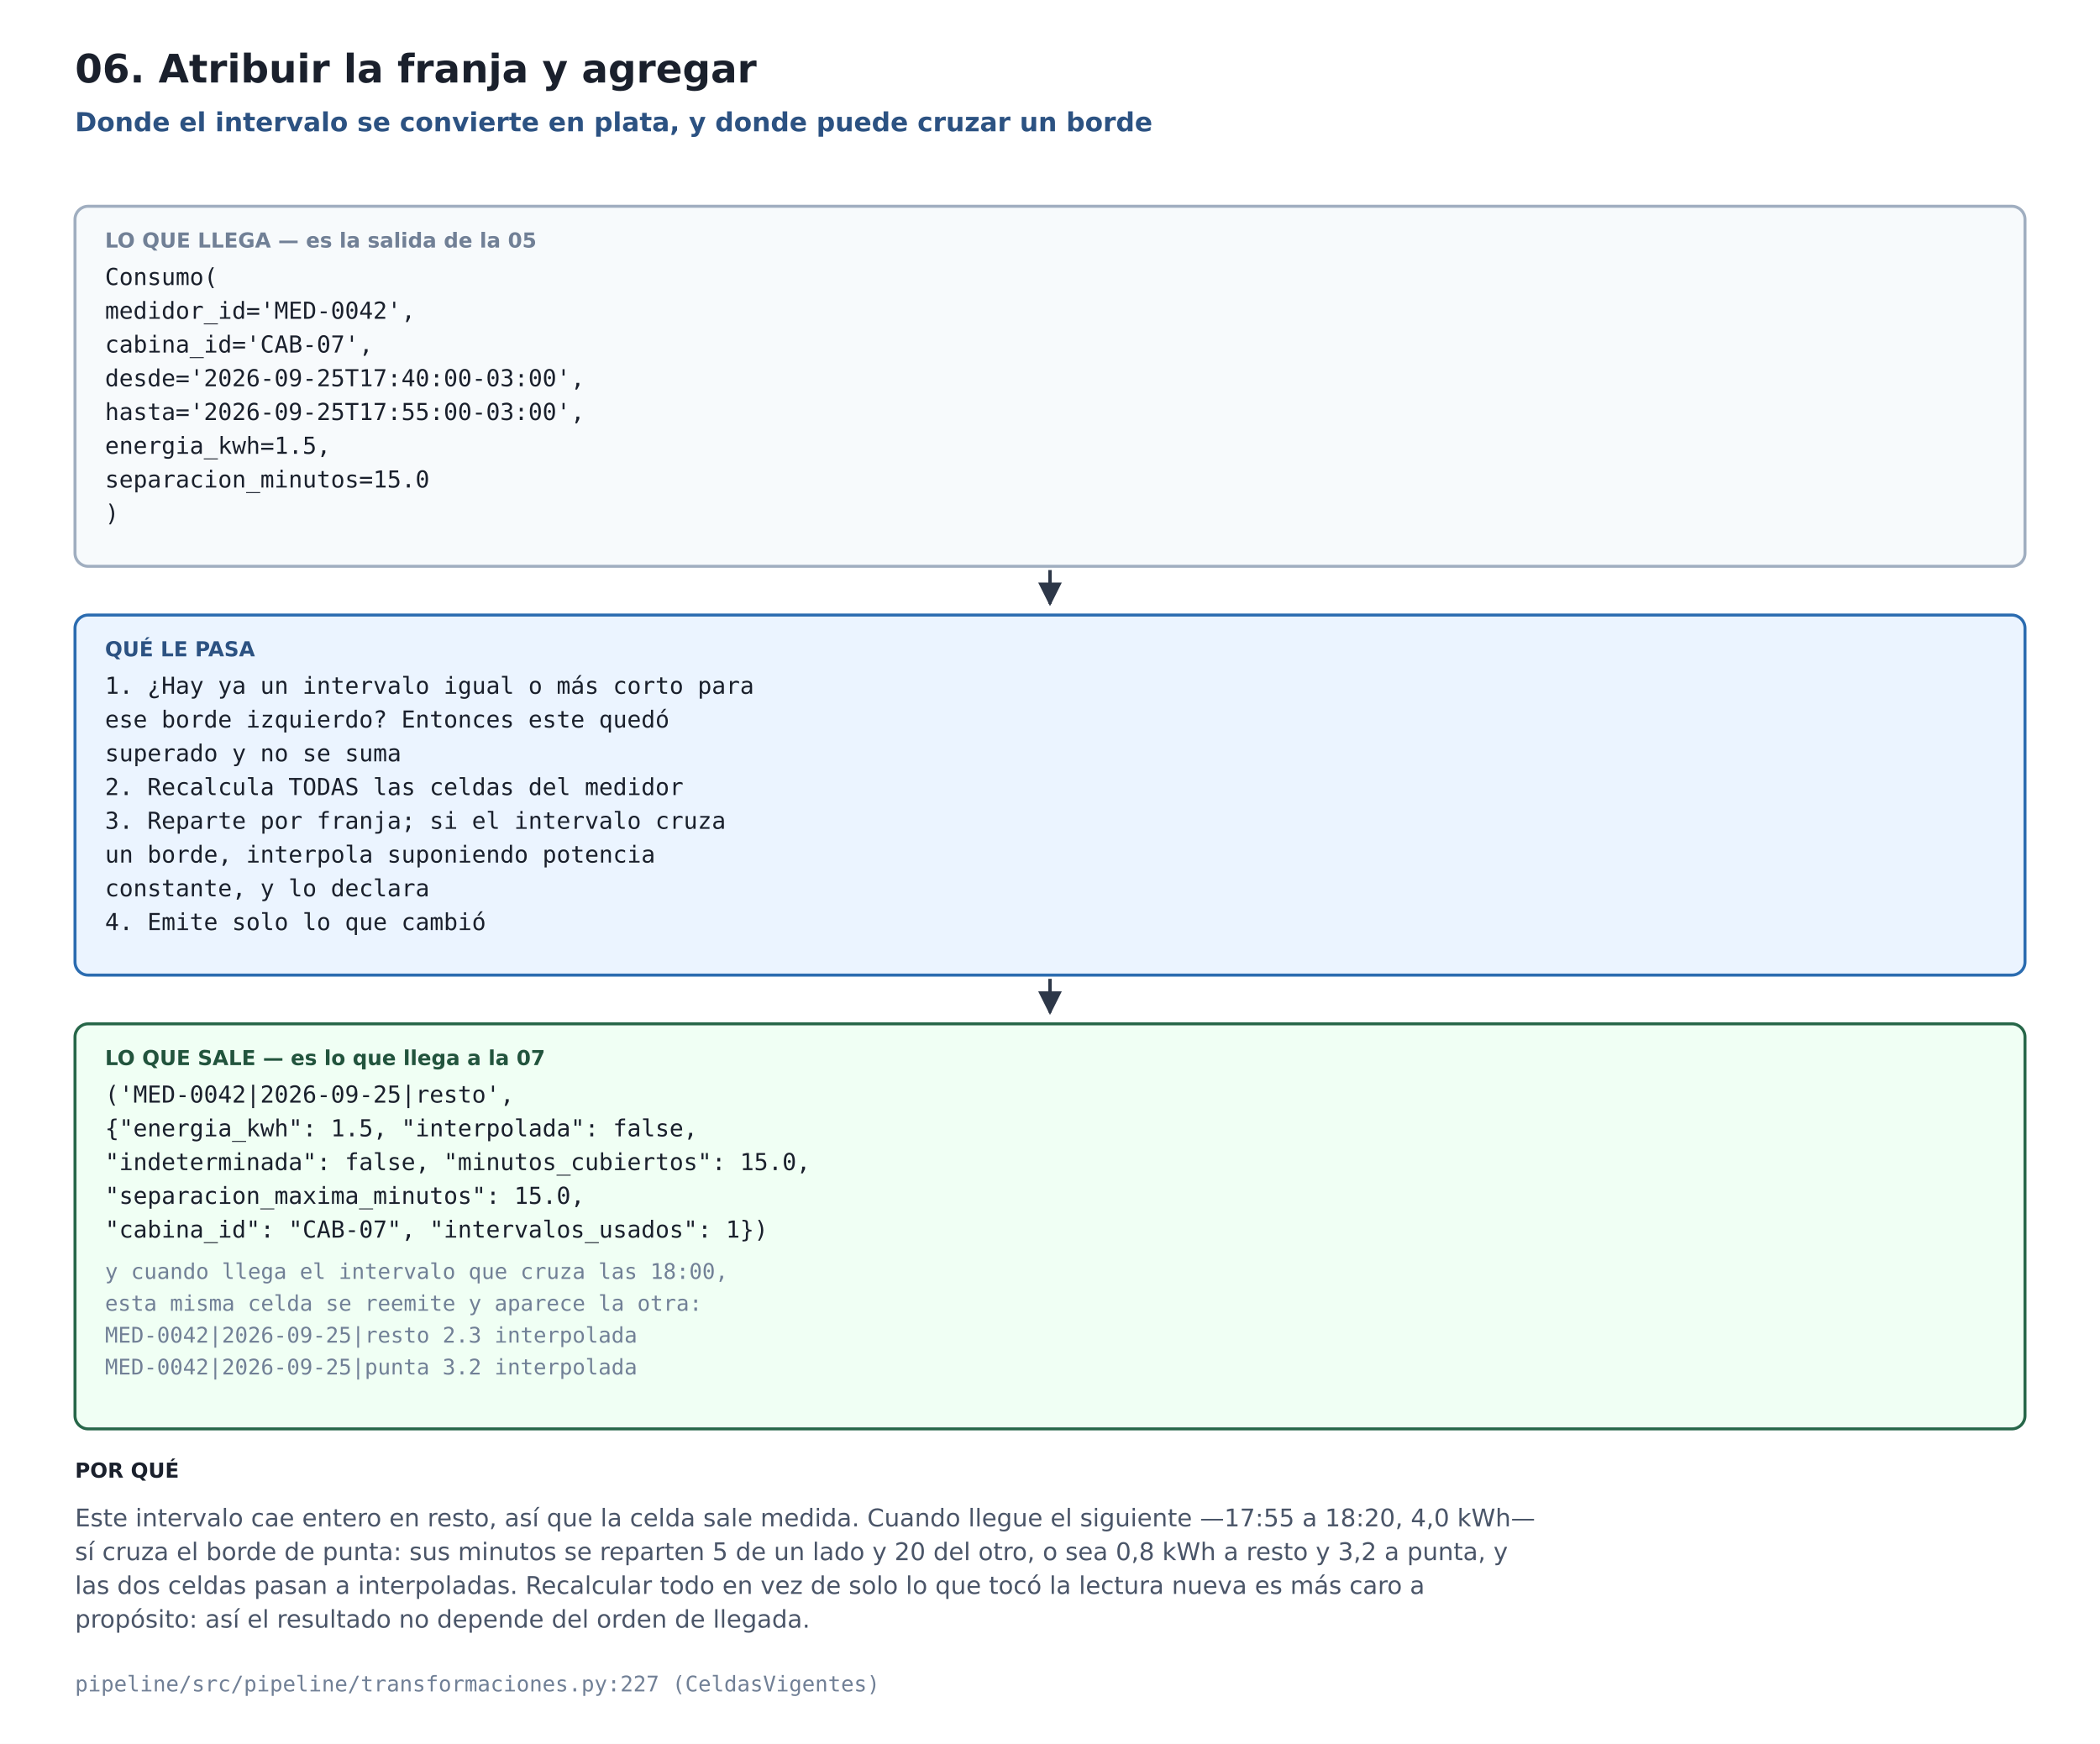
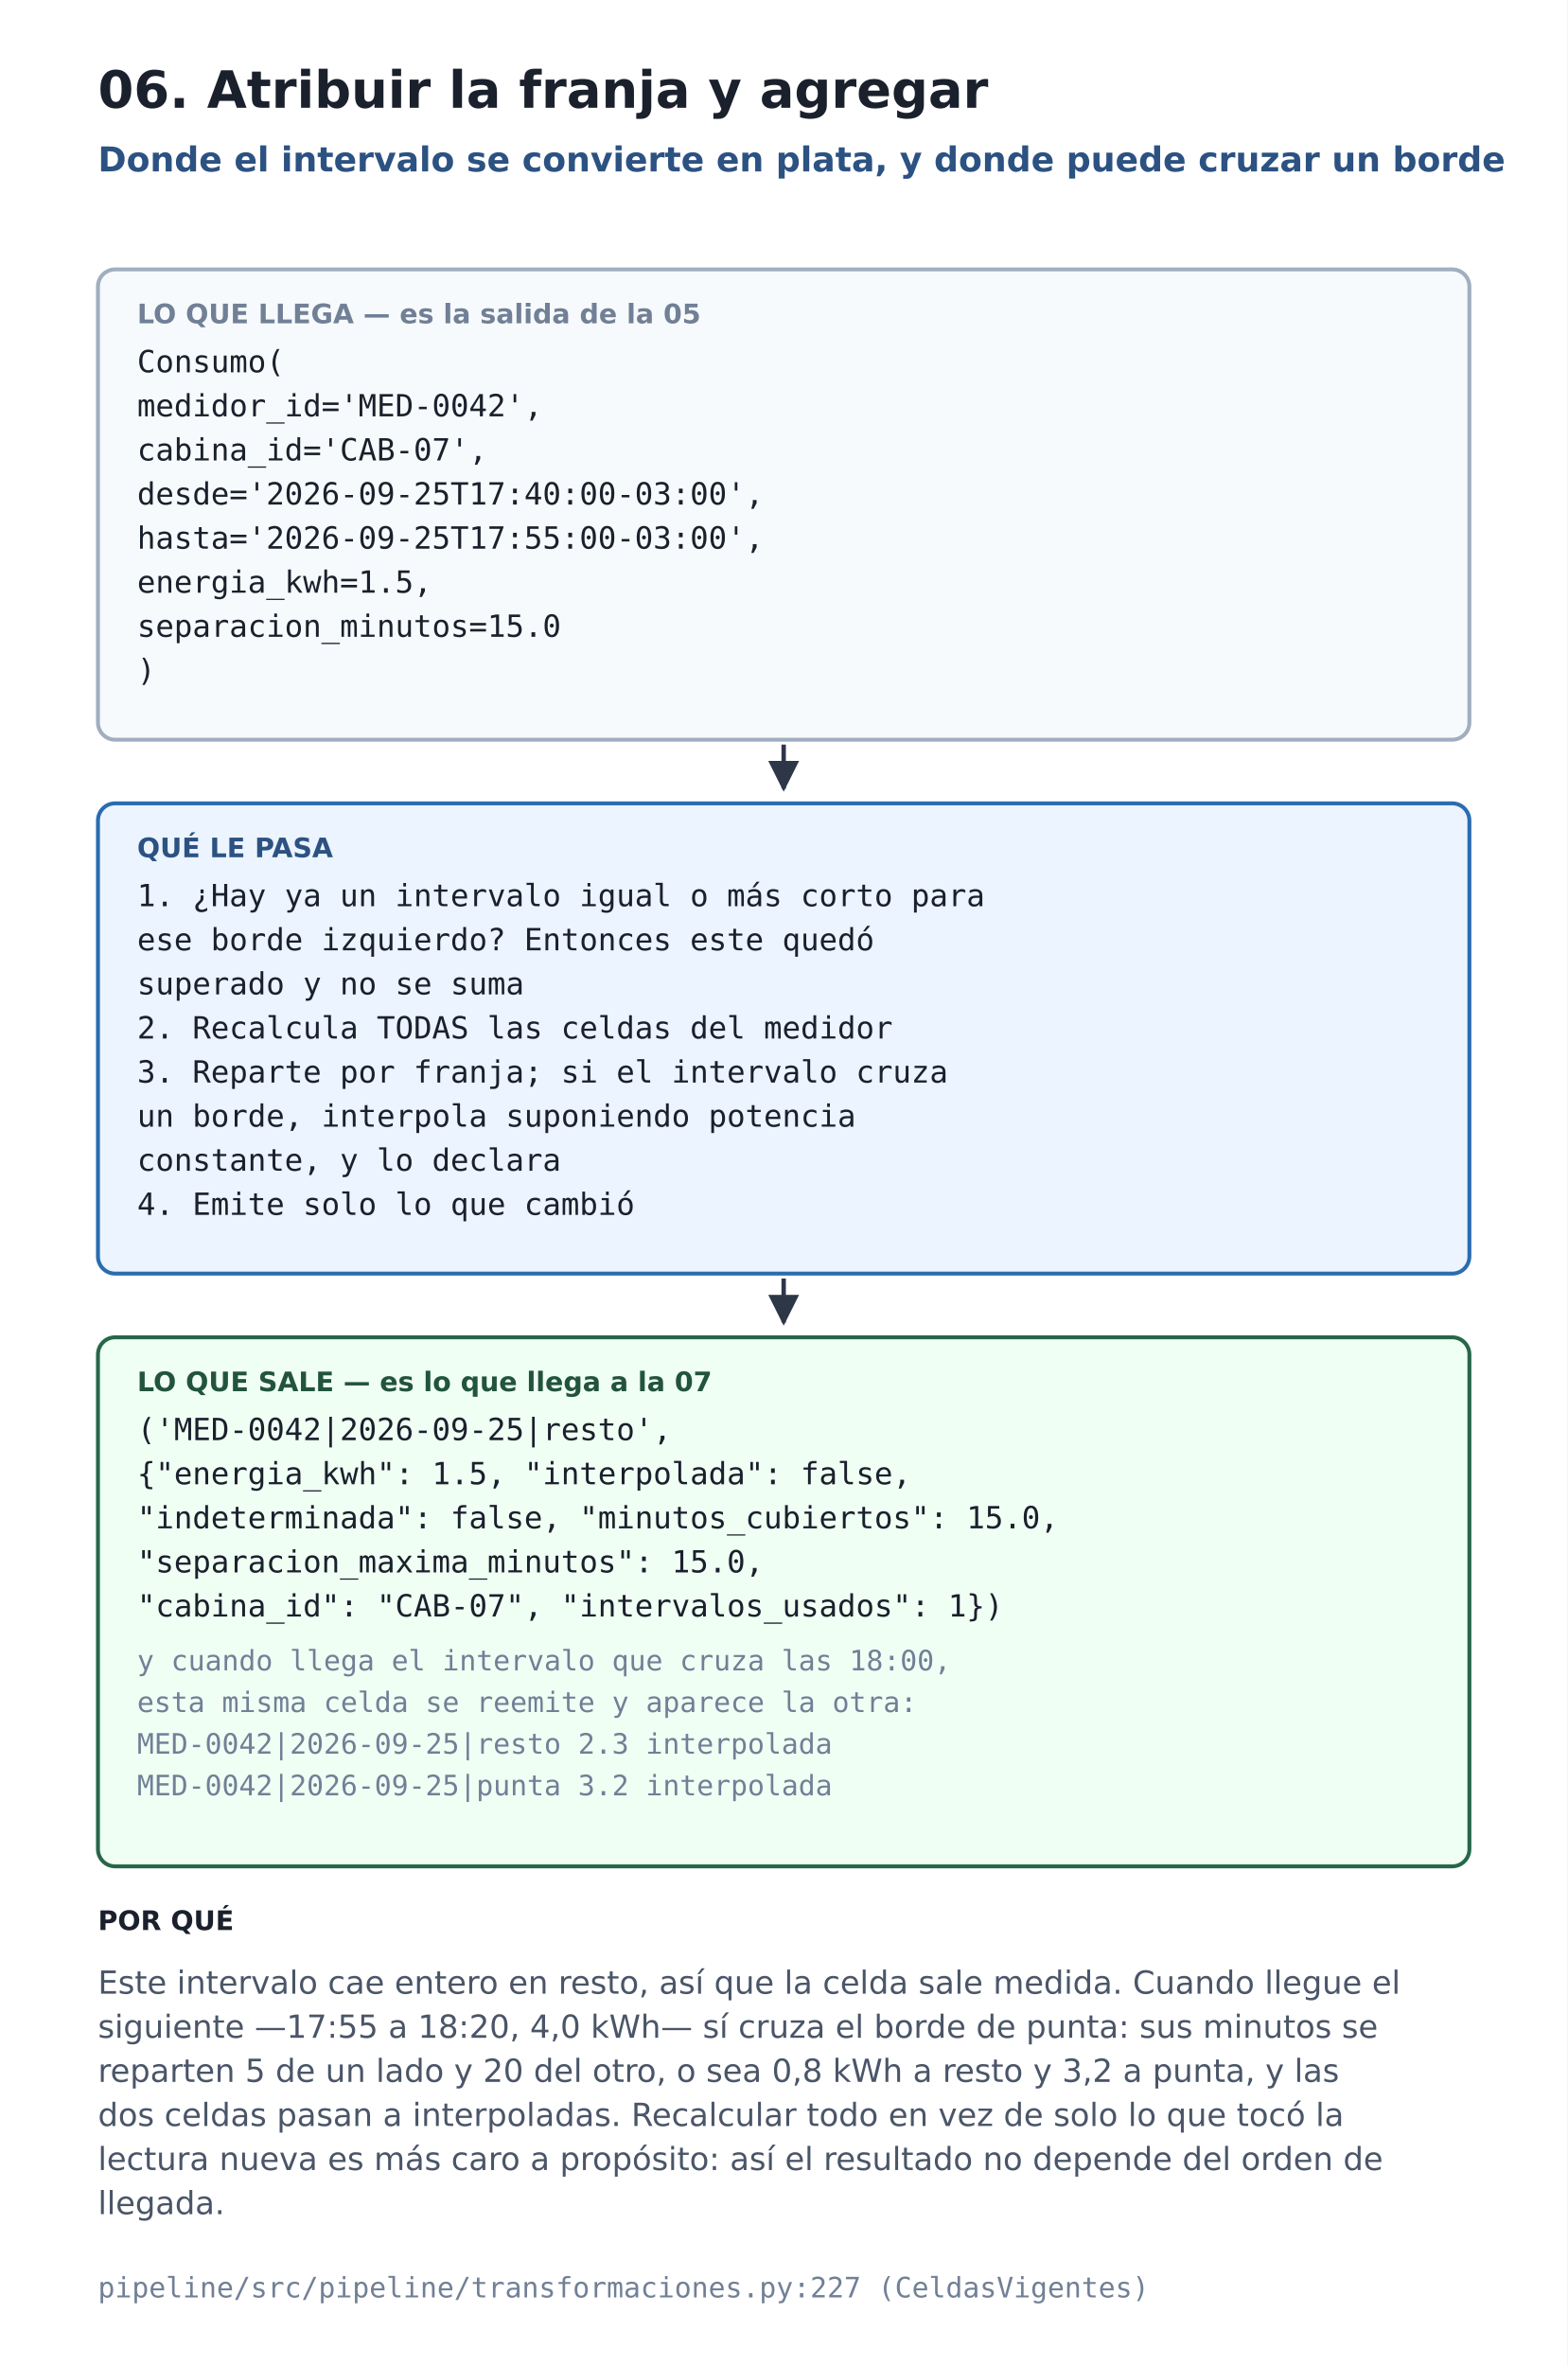
- <svg xmlns="http://www.w3.org/2000/svg" viewBox="0 0 1120 930" width="1120" height="930" font-family="'DejaVu Sans','Helvetica Neue',Arial,sans-serif">
+ <svg xmlns="http://www.w3.org/2000/svg" viewBox="0 0 640 966" width="640" height="966" font-family="'DejaVu Sans','Helvetica Neue',Arial,sans-serif">
  <defs>
    <marker id="fl" viewBox="0 0 10 10" refX="9" refY="5" markerWidth="7" markerHeight="7" orient="auto-start-reverse">
      <path d="M 0 0 L 10 5 L 0 10 z" fill="#2d3748" />
    </marker>
    <marker id="flr" viewBox="0 0 10 10" refX="9" refY="5" markerWidth="7" markerHeight="7" orient="auto-start-reverse">
      <path d="M 0 0 L 10 5 L 0 10 z" fill="#c53030" />
    </marker>
  </defs>
-   <rect width="1120" height="930" fill="#ffffff" />
+   <rect width="640" height="966" fill="#ffffff" />
  <text x="40" y="44" font-family="'DejaVu Sans','Helvetica Neue',Arial,sans-serif" font-size="21" fill="#1a202c" font-weight="600" text-anchor="start">06. Atribuir la franja y agregar</text>
  <text x="40" y="70" font-family="'DejaVu Sans','Helvetica Neue',Arial,sans-serif" font-size="14" fill="#2c5282" font-weight="600" text-anchor="start">Donde el intervalo se convierte en plata, y donde puede cruzar un borde</text>
-   <rect x="40" y="110" width="1040" height="192" rx="7" fill="#f7fafc" stroke="#a0aec0" stroke-width="1.6" />
+   <rect x="40" y="110" width="560" height="192" rx="7" fill="#f7fafc" stroke="#a0aec0" stroke-width="1.6" />
  <text x="56" y="132" font-family="'DejaVu Sans','Helvetica Neue',Arial,sans-serif" font-size="11" fill="#718096" font-weight="700" text-anchor="start">LO QUE LLEGA — es la salida de la 05</text>
  <text x="56" y="152" font-family="'DejaVu Sans Mono','Menlo',monospace" font-size="12.5" fill="#1a202c" font-weight="normal" text-anchor="start">Consumo(</text>
  <text x="56" y="170" font-family="'DejaVu Sans Mono','Menlo',monospace" font-size="12.5" fill="#1a202c" font-weight="normal" text-anchor="start">  medidor_id='MED-0042',</text>
  <text x="56" y="188" font-family="'DejaVu Sans Mono','Menlo',monospace" font-size="12.5" fill="#1a202c" font-weight="normal" text-anchor="start">  cabina_id='CAB-07',</text>
  <text x="56" y="206" font-family="'DejaVu Sans Mono','Menlo',monospace" font-size="12.5" fill="#1a202c" font-weight="normal" text-anchor="start">  desde='2026-09-25T17:40:00-03:00',</text>
  <text x="56" y="224" font-family="'DejaVu Sans Mono','Menlo',monospace" font-size="12.5" fill="#1a202c" font-weight="normal" text-anchor="start">  hasta='2026-09-25T17:55:00-03:00',</text>
  <text x="56" y="242" font-family="'DejaVu Sans Mono','Menlo',monospace" font-size="12.5" fill="#1a202c" font-weight="normal" text-anchor="start">  energia_kwh=1.5,</text>
  <text x="56" y="260" font-family="'DejaVu Sans Mono','Menlo',monospace" font-size="12.5" fill="#1a202c" font-weight="normal" text-anchor="start">  separacion_minutos=15.0</text>
  <text x="56" y="278" font-family="'DejaVu Sans Mono','Menlo',monospace" font-size="12.5" fill="#1a202c" font-weight="normal" text-anchor="start">)</text>
-   <line x1="560" y1="304" x2="560" y2="322" stroke="#2d3748" stroke-width="1.8" marker-end="url(#fl)" />
-   <rect x="40" y="328" width="1040" height="192" rx="7" fill="#ebf4ff" stroke="#2b6cb0" stroke-width="1.6" />
+   <line x1="320" y1="304" x2="320" y2="322" stroke="#2d3748" stroke-width="1.8" marker-end="url(#fl)" />
+   <rect x="40" y="328" width="560" height="192" rx="7" fill="#ebf4ff" stroke="#2b6cb0" stroke-width="1.6" />
  <text x="56" y="350" font-family="'DejaVu Sans','Helvetica Neue',Arial,sans-serif" font-size="11" fill="#2c5282" font-weight="700" text-anchor="start">QUÉ LE PASA</text>
  <text x="56" y="370" font-family="'DejaVu Sans Mono','Menlo',monospace" font-size="12.5" fill="#1a202c" font-weight="normal" text-anchor="start">1. ¿Hay ya un intervalo igual o más corto para</text>
  <text x="56" y="388" font-family="'DejaVu Sans Mono','Menlo',monospace" font-size="12.5" fill="#1a202c" font-weight="normal" text-anchor="start">   ese borde izquierdo? Entonces este quedó</text>
  <text x="56" y="406" font-family="'DejaVu Sans Mono','Menlo',monospace" font-size="12.5" fill="#1a202c" font-weight="normal" text-anchor="start">   superado y no se suma</text>
  <text x="56" y="424" font-family="'DejaVu Sans Mono','Menlo',monospace" font-size="12.5" fill="#1a202c" font-weight="normal" text-anchor="start">2. Recalcula TODAS las celdas del medidor</text>
  <text x="56" y="442" font-family="'DejaVu Sans Mono','Menlo',monospace" font-size="12.5" fill="#1a202c" font-weight="normal" text-anchor="start">3. Reparte por franja; si el intervalo cruza</text>
  <text x="56" y="460" font-family="'DejaVu Sans Mono','Menlo',monospace" font-size="12.5" fill="#1a202c" font-weight="normal" text-anchor="start">   un borde, interpola suponiendo potencia</text>
  <text x="56" y="478" font-family="'DejaVu Sans Mono','Menlo',monospace" font-size="12.5" fill="#1a202c" font-weight="normal" text-anchor="start">   constante, y lo declara</text>
  <text x="56" y="496" font-family="'DejaVu Sans Mono','Menlo',monospace" font-size="12.5" fill="#1a202c" font-weight="normal" text-anchor="start">4. Emite solo lo que cambió</text>
-   <line x1="560" y1="522" x2="560" y2="540" stroke="#2d3748" stroke-width="1.8" marker-end="url(#fl)" />
-   <rect x="40" y="546" width="1040" height="216" rx="7" fill="#f0fff4" stroke="#276749" stroke-width="1.6" />
+   <line x1="320" y1="522" x2="320" y2="540" stroke="#2d3748" stroke-width="1.8" marker-end="url(#fl)" />
+   <rect x="40" y="546" width="560" height="216" rx="7" fill="#f0fff4" stroke="#276749" stroke-width="1.6" />
  <text x="56" y="568" font-family="'DejaVu Sans','Helvetica Neue',Arial,sans-serif" font-size="11" fill="#22543d" font-weight="700" text-anchor="start">LO QUE SALE — es lo que llega a la 07</text>
  <text x="56" y="588" font-family="'DejaVu Sans Mono','Menlo',monospace" font-size="12.5" fill="#1a202c" font-weight="normal" text-anchor="start">('MED-0042|2026-09-25|resto',</text>
  <text x="56" y="606" font-family="'DejaVu Sans Mono','Menlo',monospace" font-size="12.5" fill="#1a202c" font-weight="normal" text-anchor="start"> {"energia_kwh": 1.5, "interpolada": false,</text>
  <text x="56" y="624" font-family="'DejaVu Sans Mono','Menlo',monospace" font-size="12.5" fill="#1a202c" font-weight="normal" text-anchor="start">  "indeterminada": false, "minutos_cubiertos": 15.0,</text>
  <text x="56" y="642" font-family="'DejaVu Sans Mono','Menlo',monospace" font-size="12.5" fill="#1a202c" font-weight="normal" text-anchor="start">  "separacion_maxima_minutos": 15.0,</text>
  <text x="56" y="660" font-family="'DejaVu Sans Mono','Menlo',monospace" font-size="12.5" fill="#1a202c" font-weight="normal" text-anchor="start">  "cabina_id": "CAB-07", "intervalos_usados": 1})</text>
  <text x="56" y="682" font-family="'DejaVu Sans Mono','Menlo',monospace" font-size="11.5" fill="#718096" font-weight="normal" text-anchor="start">y cuando llega el intervalo que cruza las 18:00,</text>
  <text x="56" y="699" font-family="'DejaVu Sans Mono','Menlo',monospace" font-size="11.5" fill="#718096" font-weight="normal" text-anchor="start">esta misma celda se reemite y aparece la otra:</text>
  <text x="56" y="716" font-family="'DejaVu Sans Mono','Menlo',monospace" font-size="11.5" fill="#718096" font-weight="normal" text-anchor="start">  MED-0042|2026-09-25|resto  2.3  interpolada</text>
  <text x="56" y="733" font-family="'DejaVu Sans Mono','Menlo',monospace" font-size="11.5" fill="#718096" font-weight="normal" text-anchor="start">  MED-0042|2026-09-25|punta  3.2  interpolada</text>
  <text x="40" y="788" font-family="'DejaVu Sans','Helvetica Neue',Arial,sans-serif" font-size="11" fill="#1a202c" font-weight="700" text-anchor="start">POR QUÉ</text>
-   <text x="40" y="814" font-family="'DejaVu Sans','Helvetica Neue',Arial,sans-serif" font-size="13" fill="#4a5568" font-weight="normal" text-anchor="start">Este intervalo cae entero en resto, así que la celda sale medida. Cuando llegue el siguiente —17:55 a 18:20, 4,0 kWh—</text>
-   <text x="40" y="832" font-family="'DejaVu Sans','Helvetica Neue',Arial,sans-serif" font-size="13" fill="#4a5568" font-weight="normal" text-anchor="start">sí cruza el borde de punta: sus minutos se reparten 5 de un lado y 20 del otro, o sea 0,8 kWh a resto y 3,2 a punta, y</text>
-   <text x="40" y="850" font-family="'DejaVu Sans','Helvetica Neue',Arial,sans-serif" font-size="13" fill="#4a5568" font-weight="normal" text-anchor="start">las dos celdas pasan a interpoladas. Recalcular todo en vez de solo lo que tocó la lectura nueva es más caro a</text>
-   <text x="40" y="868" font-family="'DejaVu Sans','Helvetica Neue',Arial,sans-serif" font-size="13" fill="#4a5568" font-weight="normal" text-anchor="start">propósito: así el resultado no depende del orden de llegada.</text>
-   <text x="40" y="902" font-family="'DejaVu Sans Mono','Menlo',monospace" font-size="11.5" fill="#718096" font-weight="normal" text-anchor="start">pipeline/src/pipeline/transformaciones.py:227 (CeldasVigentes)</text>
+   <text x="40" y="814" font-family="'DejaVu Sans','Helvetica Neue',Arial,sans-serif" font-size="13" fill="#4a5568" font-weight="normal" text-anchor="start">Este intervalo cae entero en resto, así que la celda sale medida. Cuando llegue el</text>
+   <text x="40" y="832" font-family="'DejaVu Sans','Helvetica Neue',Arial,sans-serif" font-size="13" fill="#4a5568" font-weight="normal" text-anchor="start">siguiente —17:55 a 18:20, 4,0 kWh— sí cruza el borde de punta: sus minutos se</text>
+   <text x="40" y="850" font-family="'DejaVu Sans','Helvetica Neue',Arial,sans-serif" font-size="13" fill="#4a5568" font-weight="normal" text-anchor="start">reparten 5 de un lado y 20 del otro, o sea 0,8 kWh a resto y 3,2 a punta, y las</text>
+   <text x="40" y="868" font-family="'DejaVu Sans','Helvetica Neue',Arial,sans-serif" font-size="13" fill="#4a5568" font-weight="normal" text-anchor="start">dos celdas pasan a interpoladas. Recalcular todo en vez de solo lo que tocó la</text>
+   <text x="40" y="886" font-family="'DejaVu Sans','Helvetica Neue',Arial,sans-serif" font-size="13" fill="#4a5568" font-weight="normal" text-anchor="start">lectura nueva es más caro a propósito: así el resultado no depende del orden de</text>
+   <text x="40" y="904" font-family="'DejaVu Sans','Helvetica Neue',Arial,sans-serif" font-size="13" fill="#4a5568" font-weight="normal" text-anchor="start">llegada.</text>
+   <text x="40" y="938" font-family="'DejaVu Sans Mono','Menlo',monospace" font-size="11.5" fill="#718096" font-weight="normal" text-anchor="start">pipeline/src/pipeline/transformaciones.py:227 (CeldasVigentes)</text>
</svg>
